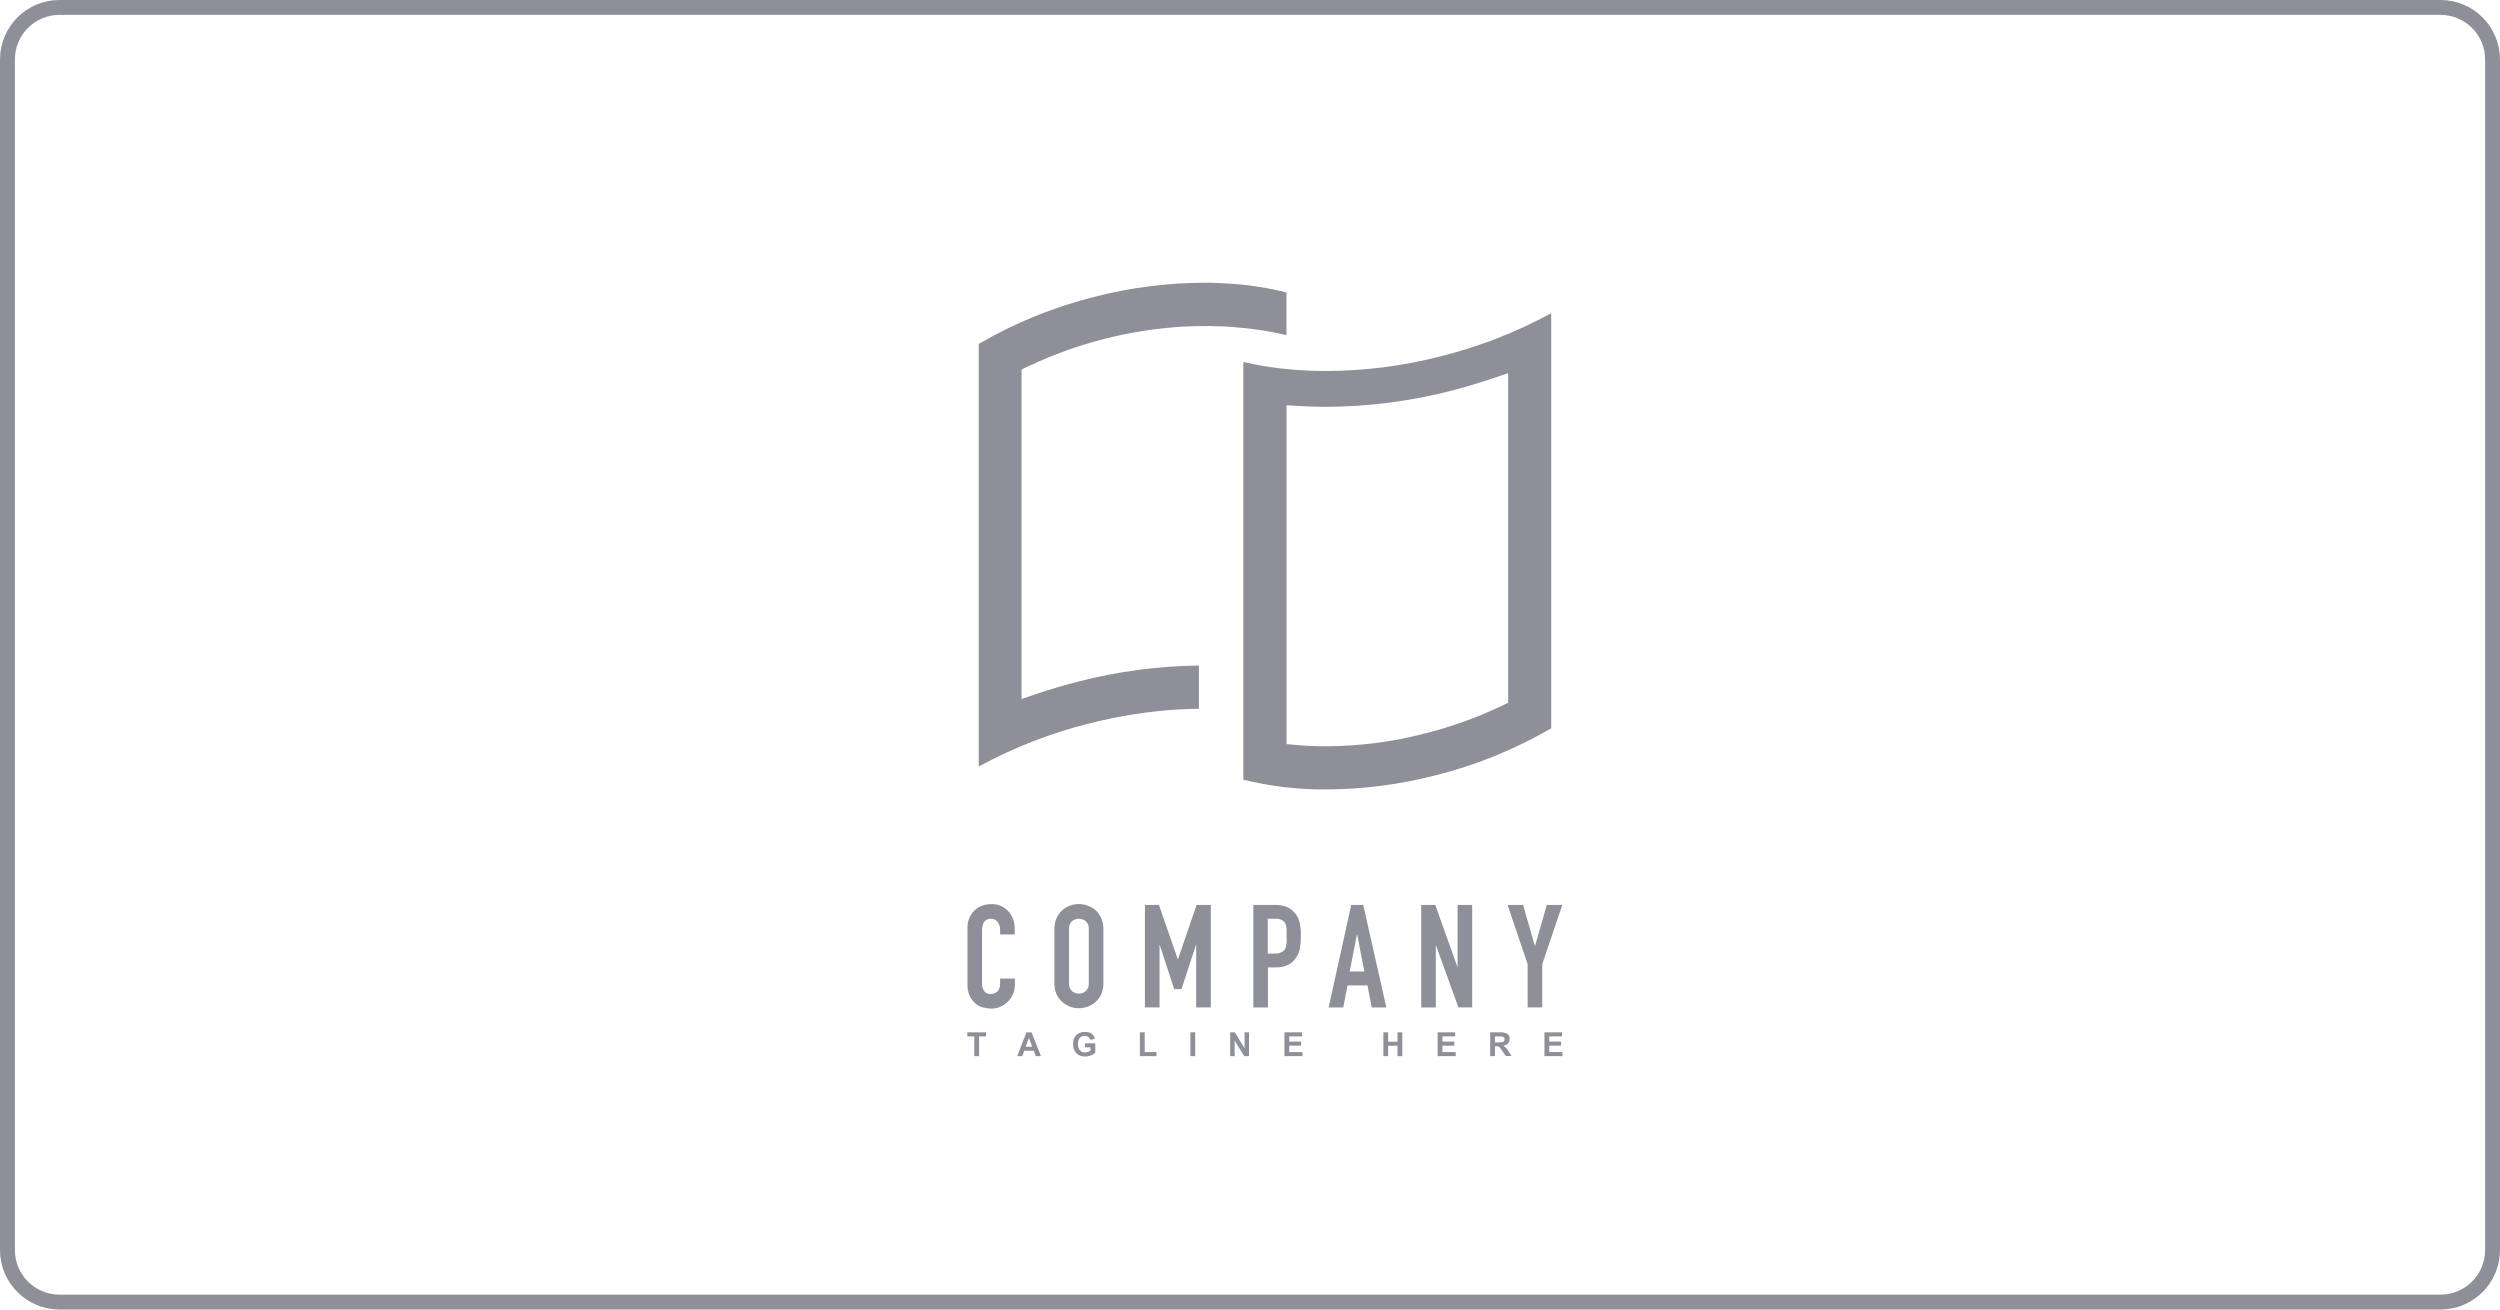
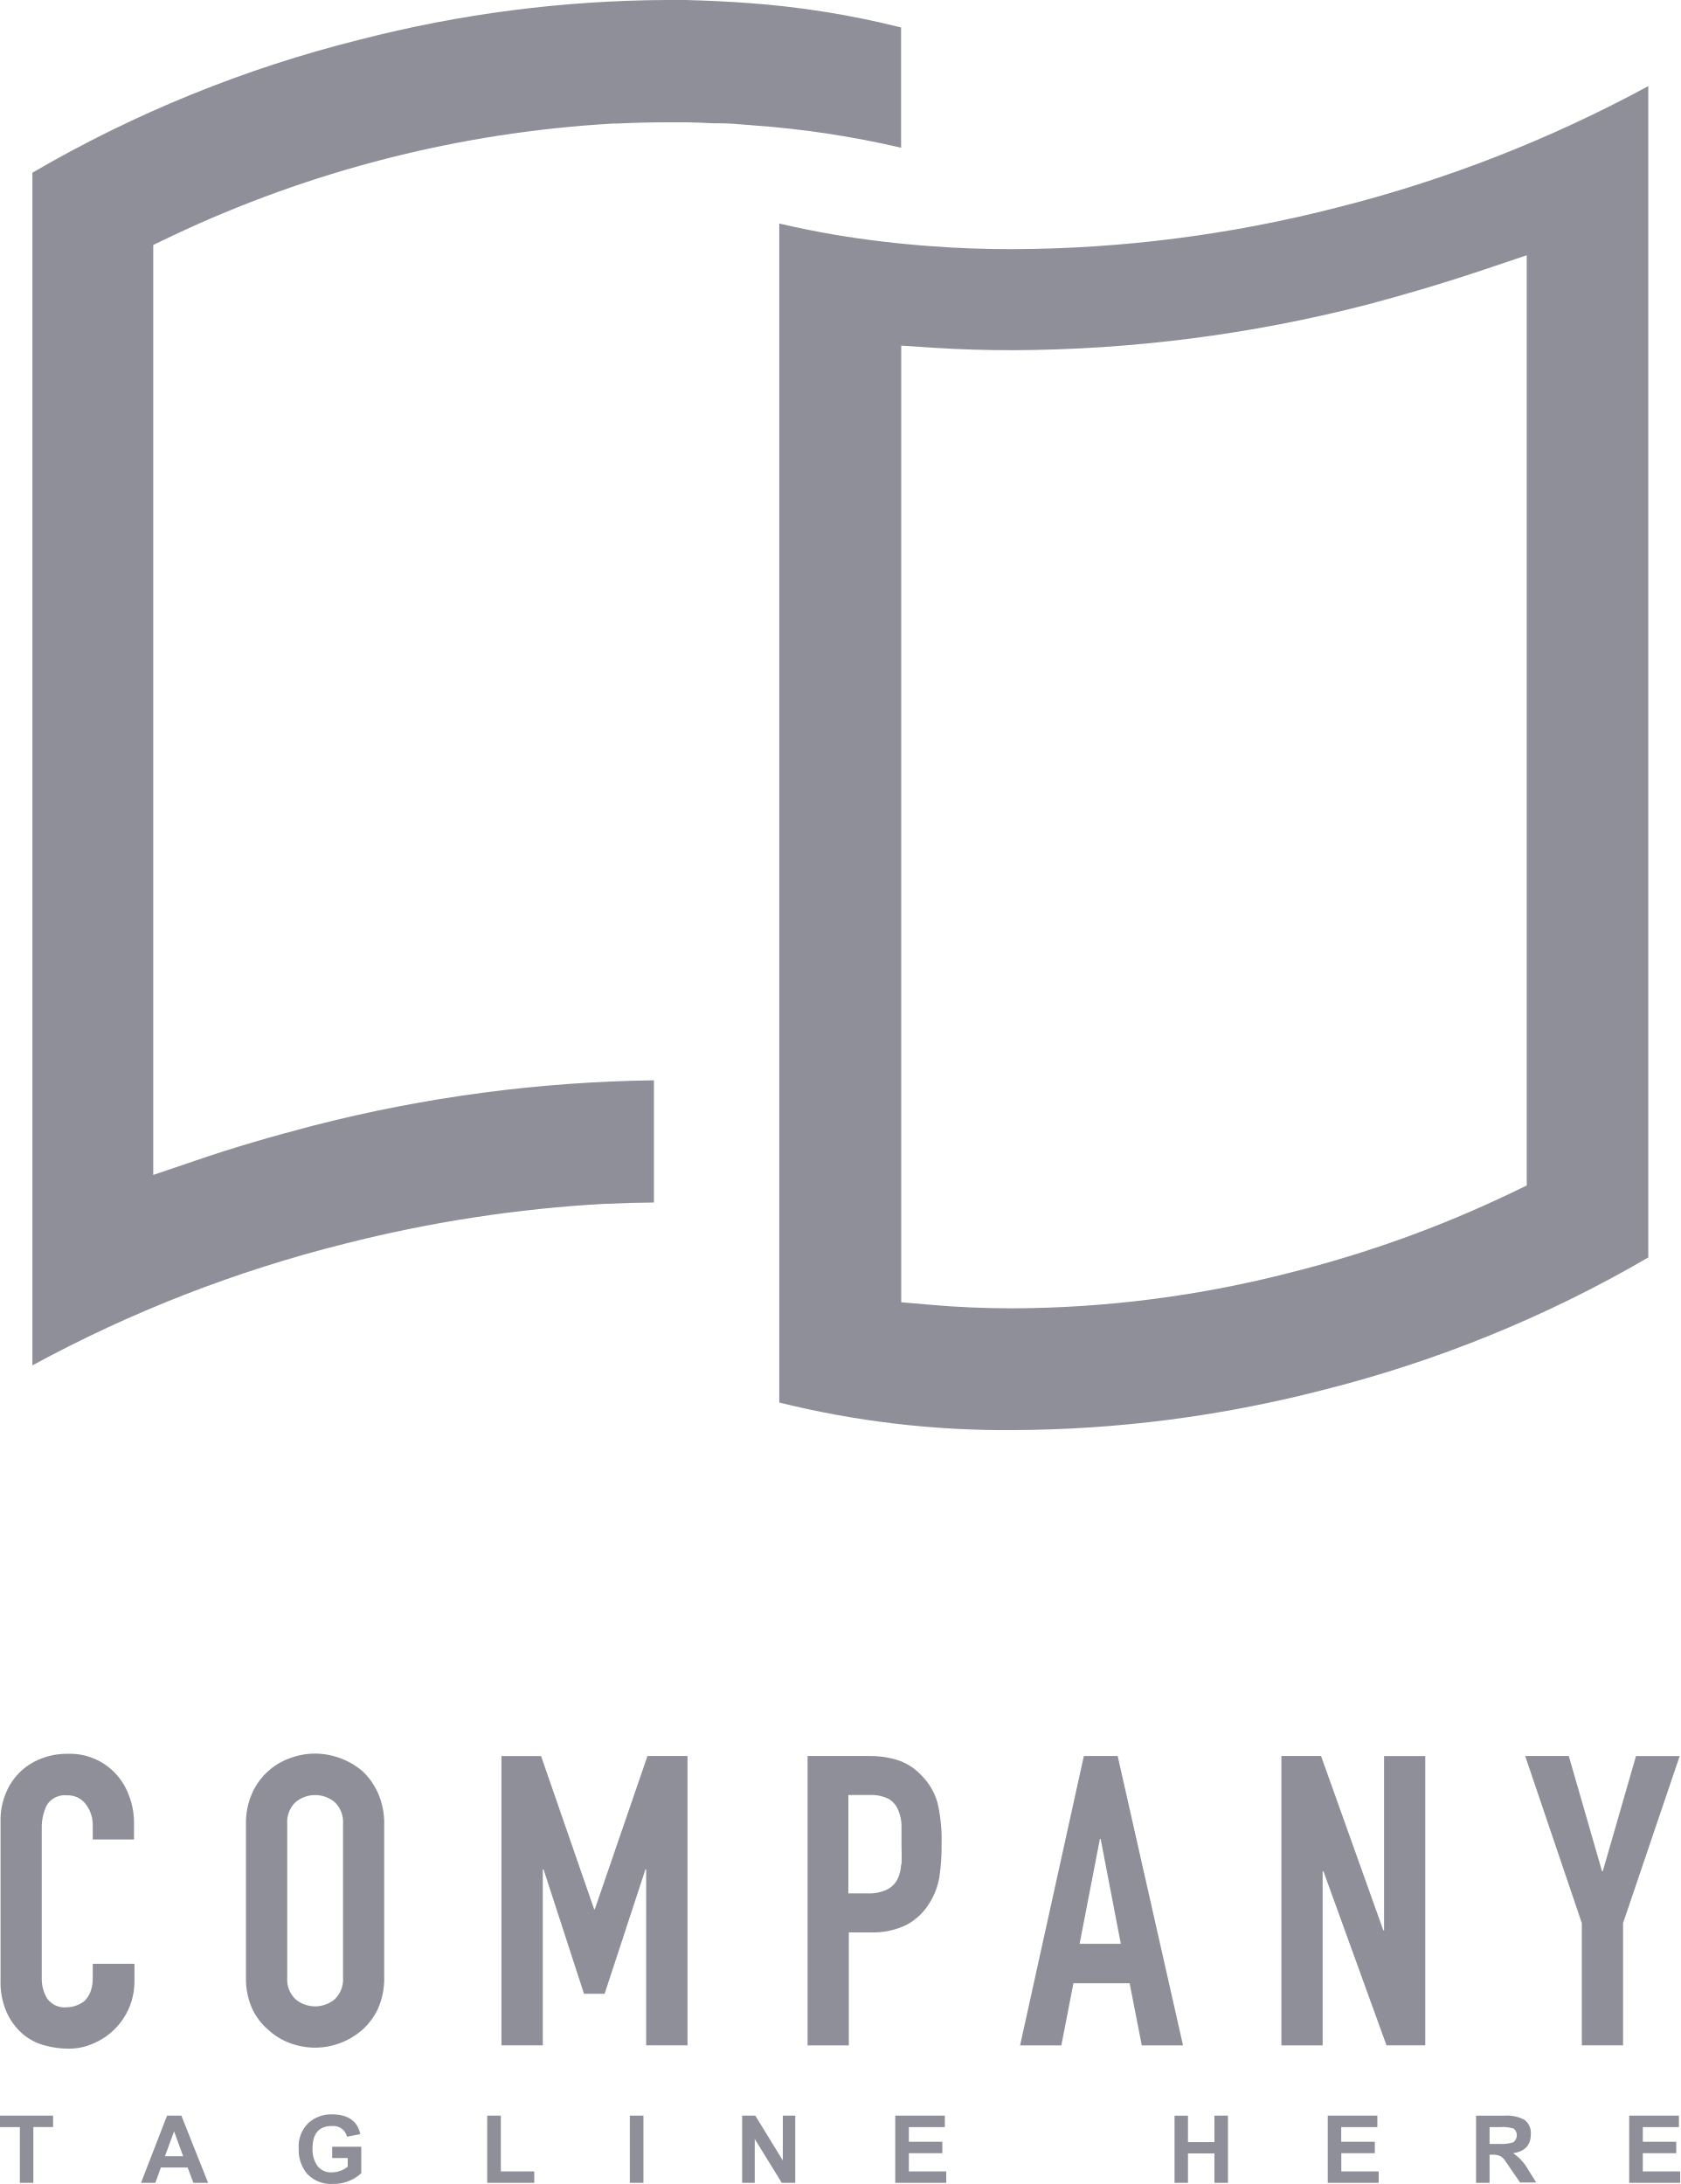
- <svg xmlns="http://www.w3.org/2000/svg" width="168" height="88" fill="none">
-   <rect width="167" height="87" x=".5" y=".5" stroke="#8E8F99" rx="3.5" />
-   <path fill="#8E8F99" fill-rule="evenodd" d="M82.114 21.934h-.137a17.43 17.43 0 0 0-.63-.022h-.455c-.397 0-.802.01-1.204.03a.628.628 0 0 0-.091 0 28.276 28.276 0 0 0-10.516 2.683l-.433.208v22.142l1.012-.344c.888-.305 1.834-.58 2.813-.834a34.329 34.329 0 0 1 8.095-1.075v2.909c-.362.002-.713.012-1.065.03h-.084a32.36 32.36 0 0 0-6.228.956 31.635 31.635 0 0 0-7.42 2.892V23.112a29.728 29.728 0 0 1 7.785-3.166A29.793 29.793 0 0 1 80.892 19h.427c.511.013 1.01.036 1.478.071 1.233.087 2.456.282 3.655.582v2.864a22.638 22.638 0 0 0-3.541-.534l-.073-.006a8.726 8.726 0 0 0-.724-.043Zm5.039 2.927c.635.049 1.292.072 1.958.072a31.468 31.468 0 0 0 7.713-.99 31.767 31.767 0 0 0 7.417-2.893v27.89a29.809 29.809 0 0 1-7.786 3.166 29.943 29.943 0 0 1-7.337.944 22.405 22.405 0 0 1-5.565-.656V24.322c.43.1.873.191 1.323.267.739.125 1.518.216 2.277.272Zm14.194.216-1.012.341c-.93.313-1.87.593-2.813.842a34.263 34.263 0 0 1-8.406 1.078c-.66 0-1.267-.018-1.854-.056l-.807-.053V50.006l.693.06c.642.057 1.305.085 1.973.085a26.884 26.884 0 0 0 6.62-.857 27.746 27.746 0 0 0 5.173-1.86l.433-.208V25.078Z" clip-rule="evenodd" />
-   <path fill="#8E8F99" d="M67.737 61.212a1.491 1.491 0 0 0-1.126-.455 1.672 1.672 0 0 0-.65.122 1.464 1.464 0 0 0-.832.842c-.08.2-.119.413-.116.628v3.794c-.01.267.042.533.149.778.09.195.219.368.38.509.151.127.329.22.52.27.185.051.376.078.567.078.211.002.42-.043.612-.132a1.6 1.6 0 0 0 .96-1.465v-.424h-.993v.338a.88.88 0 0 1-.058.338.608.608 0 0 1-.144.214.697.697 0 0 1-.415.145.503.503 0 0 1-.465-.204.898.898 0 0 1-.132-.508v-3.538c-.006-.196.036-.39.122-.567a.507.507 0 0 1 .485-.229.527.527 0 0 1 .443.214.806.806 0 0 1 .164.509v.328h.982v-.387a1.79 1.79 0 0 0-.121-.664 1.56 1.56 0 0 0-.332-.534ZM73.629 61.17a1.765 1.765 0 0 0-1.128-.418c-.202 0-.403.037-.592.107A1.56 1.56 0 0 0 71 61.7c-.1.231-.15.482-.145.735v3.638c-.006.256.043.51.145.746.09.195.22.369.384.508.152.14.33.25.524.32.19.07.39.106.592.107a1.714 1.714 0 0 0 1.128-.427c.158-.142.285-.315.374-.508.102-.235.151-.49.144-.746v-3.639a1.77 1.77 0 0 0-.144-.734 1.641 1.641 0 0 0-.374-.532Zm-.463 4.904a.656.656 0 0 1-.197.527.727.727 0 0 1-.934 0 .65.65 0 0 1-.197-.527v-3.639a.653.653 0 0 1 .197-.526.726.726 0 0 1 .934 0 .652.652 0 0 1 .197.526v3.64ZM81.367 67.7v-6.89h-.953l-1.253 3.647h-.017l-1.263-3.646h-.943v6.888h.984v-4.19h.017l.964 2.962h.491l.971-2.962h.018v4.19h.984ZM86.958 61.294c-.151-.17-.343-.3-.556-.377a2.184 2.184 0 0 0-.714-.107h-1.462v6.89h.981v-2.691h.506c.307.014.611-.051.886-.188a1.43 1.43 0 0 0 .539-.527c.113-.183.19-.387.225-.6a4.9 4.9 0 0 0 .053-.783c.01-.33-.023-.662-.096-.984a1.466 1.466 0 0 0-.362-.633Zm-.506 2.1a.867.867 0 0 1-.091.359.552.552 0 0 1-.253.241 1.006 1.006 0 0 1-.463.087h-.448v-2.342h.506a.942.942 0 0 1 .443.086.556.556 0 0 1 .23.254c.054.121.083.252.086.384v.458c0 .16.01.326 0 .473h-.01ZM91.608 60.81h-.805l-1.518 6.89h.982l.288-1.48h1.338l.289 1.48h.981l-1.555-6.89Zm-.906 4.471.483-2.497h.018l.48 2.497h-.981ZM97.95 64.96h-.018l-1.482-4.15h-.944v6.89h.981v-4.143h.02l1.5 4.142h.924v-6.888h-.981v4.15ZM103.948 60.81l-.79 2.74h-.02l-.789-2.74h-1.04l1.348 3.978v2.911h.982v-2.911l1.348-3.977h-1.039ZM65 69.644h.473v1.328h.321v-1.328h.47v-.272H65v.272ZM68.977 69.372l-.62 1.6h.341l.132-.364h.638l.136.364h.35l-.636-1.6h-.341Zm-.05.967.217-.593.217.593h-.435ZM72.908 70.382h.37v.206a.613.613 0 0 1-.38.135.404.404 0 0 1-.34-.153.67.67 0 0 1-.118-.417c0-.356.154-.534.46-.534a.337.337 0 0 1 .362.255l.316-.061c-.068-.313-.293-.47-.678-.47a.804.804 0 0 0-.559.205.78.78 0 0 0-.23.615.872.872 0 0 0 .205.6.776.776 0 0 0 .607.234.96.96 0 0 0 .678-.254v-.63h-.693v.27ZM76.923 69.372h-.324v1.6h1.12V70.7h-.796v-1.328ZM80.317 69.372h-.323v1.6h.323v-1.6ZM83.636 70.44l-.655-1.068h-.313v1.6h.3v-1.045l.643 1.045h.322v-1.6h-.297v1.069ZM86.637 70.267h.797v-.272h-.797v-.35h.857v-.273h-1.181v1.6h1.214V70.7h-.89v-.433ZM93.912 70.003h-.63v-.63h-.32v1.599h.32v-.7h.63v.7h.322v-1.6h-.322v.631ZM96.93 70.267h.8v-.272h-.8v-.35h.86v-.273H96.61v1.6h1.212V70.7h-.89v-.433ZM101.023 70.268c.279-.044.42-.191.42-.445a.38.38 0 0 0-.157-.356.903.903 0 0 0-.468-.094h-.678v1.599h.322v-.669h.063a.433.433 0 0 1 .2.036c.047.029.086.069.114.117l.349.508h.384l-.195-.312a1.11 1.11 0 0 0-.354-.384Zm-.324-.222h-.237v-.401h.253a.838.838 0 0 1 .326.038.212.212 0 0 1 .046.255.213.213 0 0 1-.061.07.915.915 0 0 1-.327.038ZM104.11 70.267h.796v-.272h-.796v-.35h.86v-.273h-1.184v1.6H105V70.7h-.89v-.433Z" />
+ <svg xmlns="http://www.w3.org/2000/svg" width="40" height="52" fill="none">
+   <path fill="#8E8F99" fill-rule="evenodd" d="M17.114 2.935h-.137c-.21-.013-.42-.018-.63-.023h-.455c-.397 0-.802.01-1.204.03a.625.625 0 0 0-.091 0A28.275 28.275 0 0 0 4.08 5.625l-.432.208v22.142l1.012-.344c.888-.305 1.834-.58 2.813-.834a34.328 34.328 0 0 1 8.095-1.075v2.909c-.362.002-.713.012-1.065.03h-.084a32.36 32.36 0 0 0-6.228.956 31.634 31.634 0 0 0-7.42 2.892V4.112A29.727 29.727 0 0 1 8.557.946 29.793 29.793 0 0 1 15.892 0h.427c.511.013 1.01.036 1.478.071a21.09 21.09 0 0 1 3.655.583v2.863a22.623 22.623 0 0 0-3.542-.534l-.072-.006c-.247-.021-.494-.042-.724-.042Zm5.039 2.926c.635.049 1.293.072 1.958.072a31.467 31.467 0 0 0 7.713-.99A31.777 31.777 0 0 0 39.24 2.05v27.89a29.815 29.815 0 0 1-7.786 3.166 29.943 29.943 0 0 1-7.337.944 22.405 22.405 0 0 1-5.565-.656V5.322c.43.1.873.191 1.323.267.739.125 1.518.216 2.277.272Zm14.194.217-1.012.34c-.93.313-1.87.593-2.813.842a34.263 34.263 0 0 1-8.406 1.078c-.66 0-1.267-.018-1.854-.056l-.807-.053V31.006l.693.06c.642.057 1.305.085 1.973.085a26.884 26.884 0 0 0 6.62-.857 27.764 27.764 0 0 0 5.173-1.86l.433-.208V6.078Z" clip-rule="evenodd" />
+   <path fill="#8E8F99" d="M2.737 42.212a1.492 1.492 0 0 0-1.126-.455 1.673 1.673 0 0 0-.65.122 1.463 1.463 0 0 0-.832.842c-.08.2-.119.413-.116.628v3.794c-.01.267.042.533.149.778.09.195.219.368.38.509.151.127.329.22.52.27.185.051.376.078.567.078.211.002.42-.043.612-.132a1.599 1.599 0 0 0 .96-1.465v-.424h-.993v.338a.881.881 0 0 1-.058.338.608.608 0 0 1-.144.214.697.697 0 0 1-.415.145.503.503 0 0 1-.465-.204.899.899 0 0 1-.132-.508v-3.538c-.006-.196.036-.39.122-.567a.507.507 0 0 1 .485-.229.527.527 0 0 1 .443.214.806.806 0 0 1 .164.509v.328h.982v-.387a1.788 1.788 0 0 0-.121-.664 1.562 1.562 0 0 0-.332-.534ZM8.629 42.17a1.765 1.765 0 0 0-1.128-.418c-.202 0-.403.037-.592.107A1.559 1.559 0 0 0 6 42.7c-.1.231-.15.482-.145.735v3.638c-.006.256.043.51.145.745.09.196.22.37.384.509.152.14.33.25.524.32.19.07.39.106.592.107a1.714 1.714 0 0 0 1.128-.427c.158-.142.286-.315.374-.509.102-.234.151-.489.145-.745v-3.639a1.77 1.77 0 0 0-.145-.734 1.643 1.643 0 0 0-.374-.532Zm-.463 4.904a.654.654 0 0 1-.197.527.727.727 0 0 1-.934 0 .652.652 0 0 1-.197-.527v-3.639a.654.654 0 0 1 .197-.526.727.727 0 0 1 .934 0 .651.651 0 0 1 .197.526v3.64ZM16.367 48.7v-6.89h-.953l-1.253 3.647h-.017l-1.263-3.646h-.943v6.888h.984v-4.19h.018l.963 2.962h.491l.972-2.962h.017v4.19h.984ZM21.958 42.294c-.151-.17-.343-.3-.556-.377a2.184 2.184 0 0 0-.714-.107h-1.462v6.89h.982v-2.691h.505c.307.014.611-.051.886-.188a1.43 1.43 0 0 0 .539-.527c.113-.183.19-.387.225-.6a4.9 4.9 0 0 0 .053-.783c.01-.33-.023-.662-.096-.984a1.466 1.466 0 0 0-.362-.633Zm-.506 2.1a.867.867 0 0 1-.091.359.552.552 0 0 1-.253.241 1.006 1.006 0 0 1-.463.087h-.448v-2.342h.506a.942.942 0 0 1 .443.086.556.556 0 0 1 .23.254c.054.121.083.252.086.384v.458c0 .16.01.326 0 .473h-.01ZM26.608 41.81h-.805l-1.518 6.89h.982l.288-1.48h1.338l.289 1.48h.982l-1.556-6.89Zm-.906 4.471.483-2.497h.018l.48 2.497h-.981ZM32.95 45.96h-.018l-1.482-4.15h-.944v6.89h.982v-4.143h.02l1.5 4.142h.923v-6.888h-.981v4.15ZM38.948 41.81l-.79 2.74h-.02l-.79-2.74H36.31l1.348 3.978v2.911h.982v-2.911l1.348-3.977h-1.04ZM0 50.645h.473v1.327h.321v-1.328h.47v-.272H0v.273ZM3.977 50.372l-.62 1.6h.341l.132-.364h.637l.137.364h.35l-.636-1.6h-.341Zm-.05.967.217-.593.217.593h-.435ZM7.908 51.382h.37v.206a.613.613 0 0 1-.38.135.404.404 0 0 1-.34-.153.669.669 0 0 1-.118-.417c0-.356.154-.534.46-.534a.337.337 0 0 1 .362.255l.316-.062c-.068-.312-.293-.47-.678-.47a.804.804 0 0 0-.559.206.78.78 0 0 0-.23.615.873.873 0 0 0 .205.6.776.776 0 0 0 .607.235.96.96 0 0 0 .678-.255v-.63h-.693v.27ZM11.923 50.372h-.324v1.6h1.12V51.7h-.796v-1.328ZM15.318 50.372h-.324v1.6h.324v-1.6ZM18.637 51.44l-.656-1.068h-.313v1.6h.3v-1.045l.643 1.045h.322v-1.6h-.296v1.069ZM21.637 51.267h.797v-.272h-.797v-.35h.857v-.273h-1.181v1.6h1.214V51.7h-.89v-.433ZM28.912 51.003h-.63v-.63h-.32v1.599h.32v-.7h.63v.7h.322v-1.6h-.322v.631ZM31.93 51.267h.8v-.272h-.8v-.35h.86v-.273H31.61v1.6h1.212V51.7h-.89v-.433ZM36.023 51.268c.278-.044.42-.191.42-.445a.383.383 0 0 0-.157-.356.904.904 0 0 0-.468-.094h-.678v1.599h.322v-.669h.063a.431.431 0 0 1 .2.036c.047.029.086.069.114.117l.349.508h.384l-.195-.312a1.115 1.115 0 0 0-.354-.384Zm-.324-.222h-.237v-.401h.253a.84.84 0 0 1 .326.038.21.21 0 0 1-.015.325.913.913 0 0 1-.327.038ZM39.11 51.267h.796v-.272h-.796v-.35h.86v-.273h-1.184v1.6H40V51.7h-.89v-.433Z" />
</svg>
